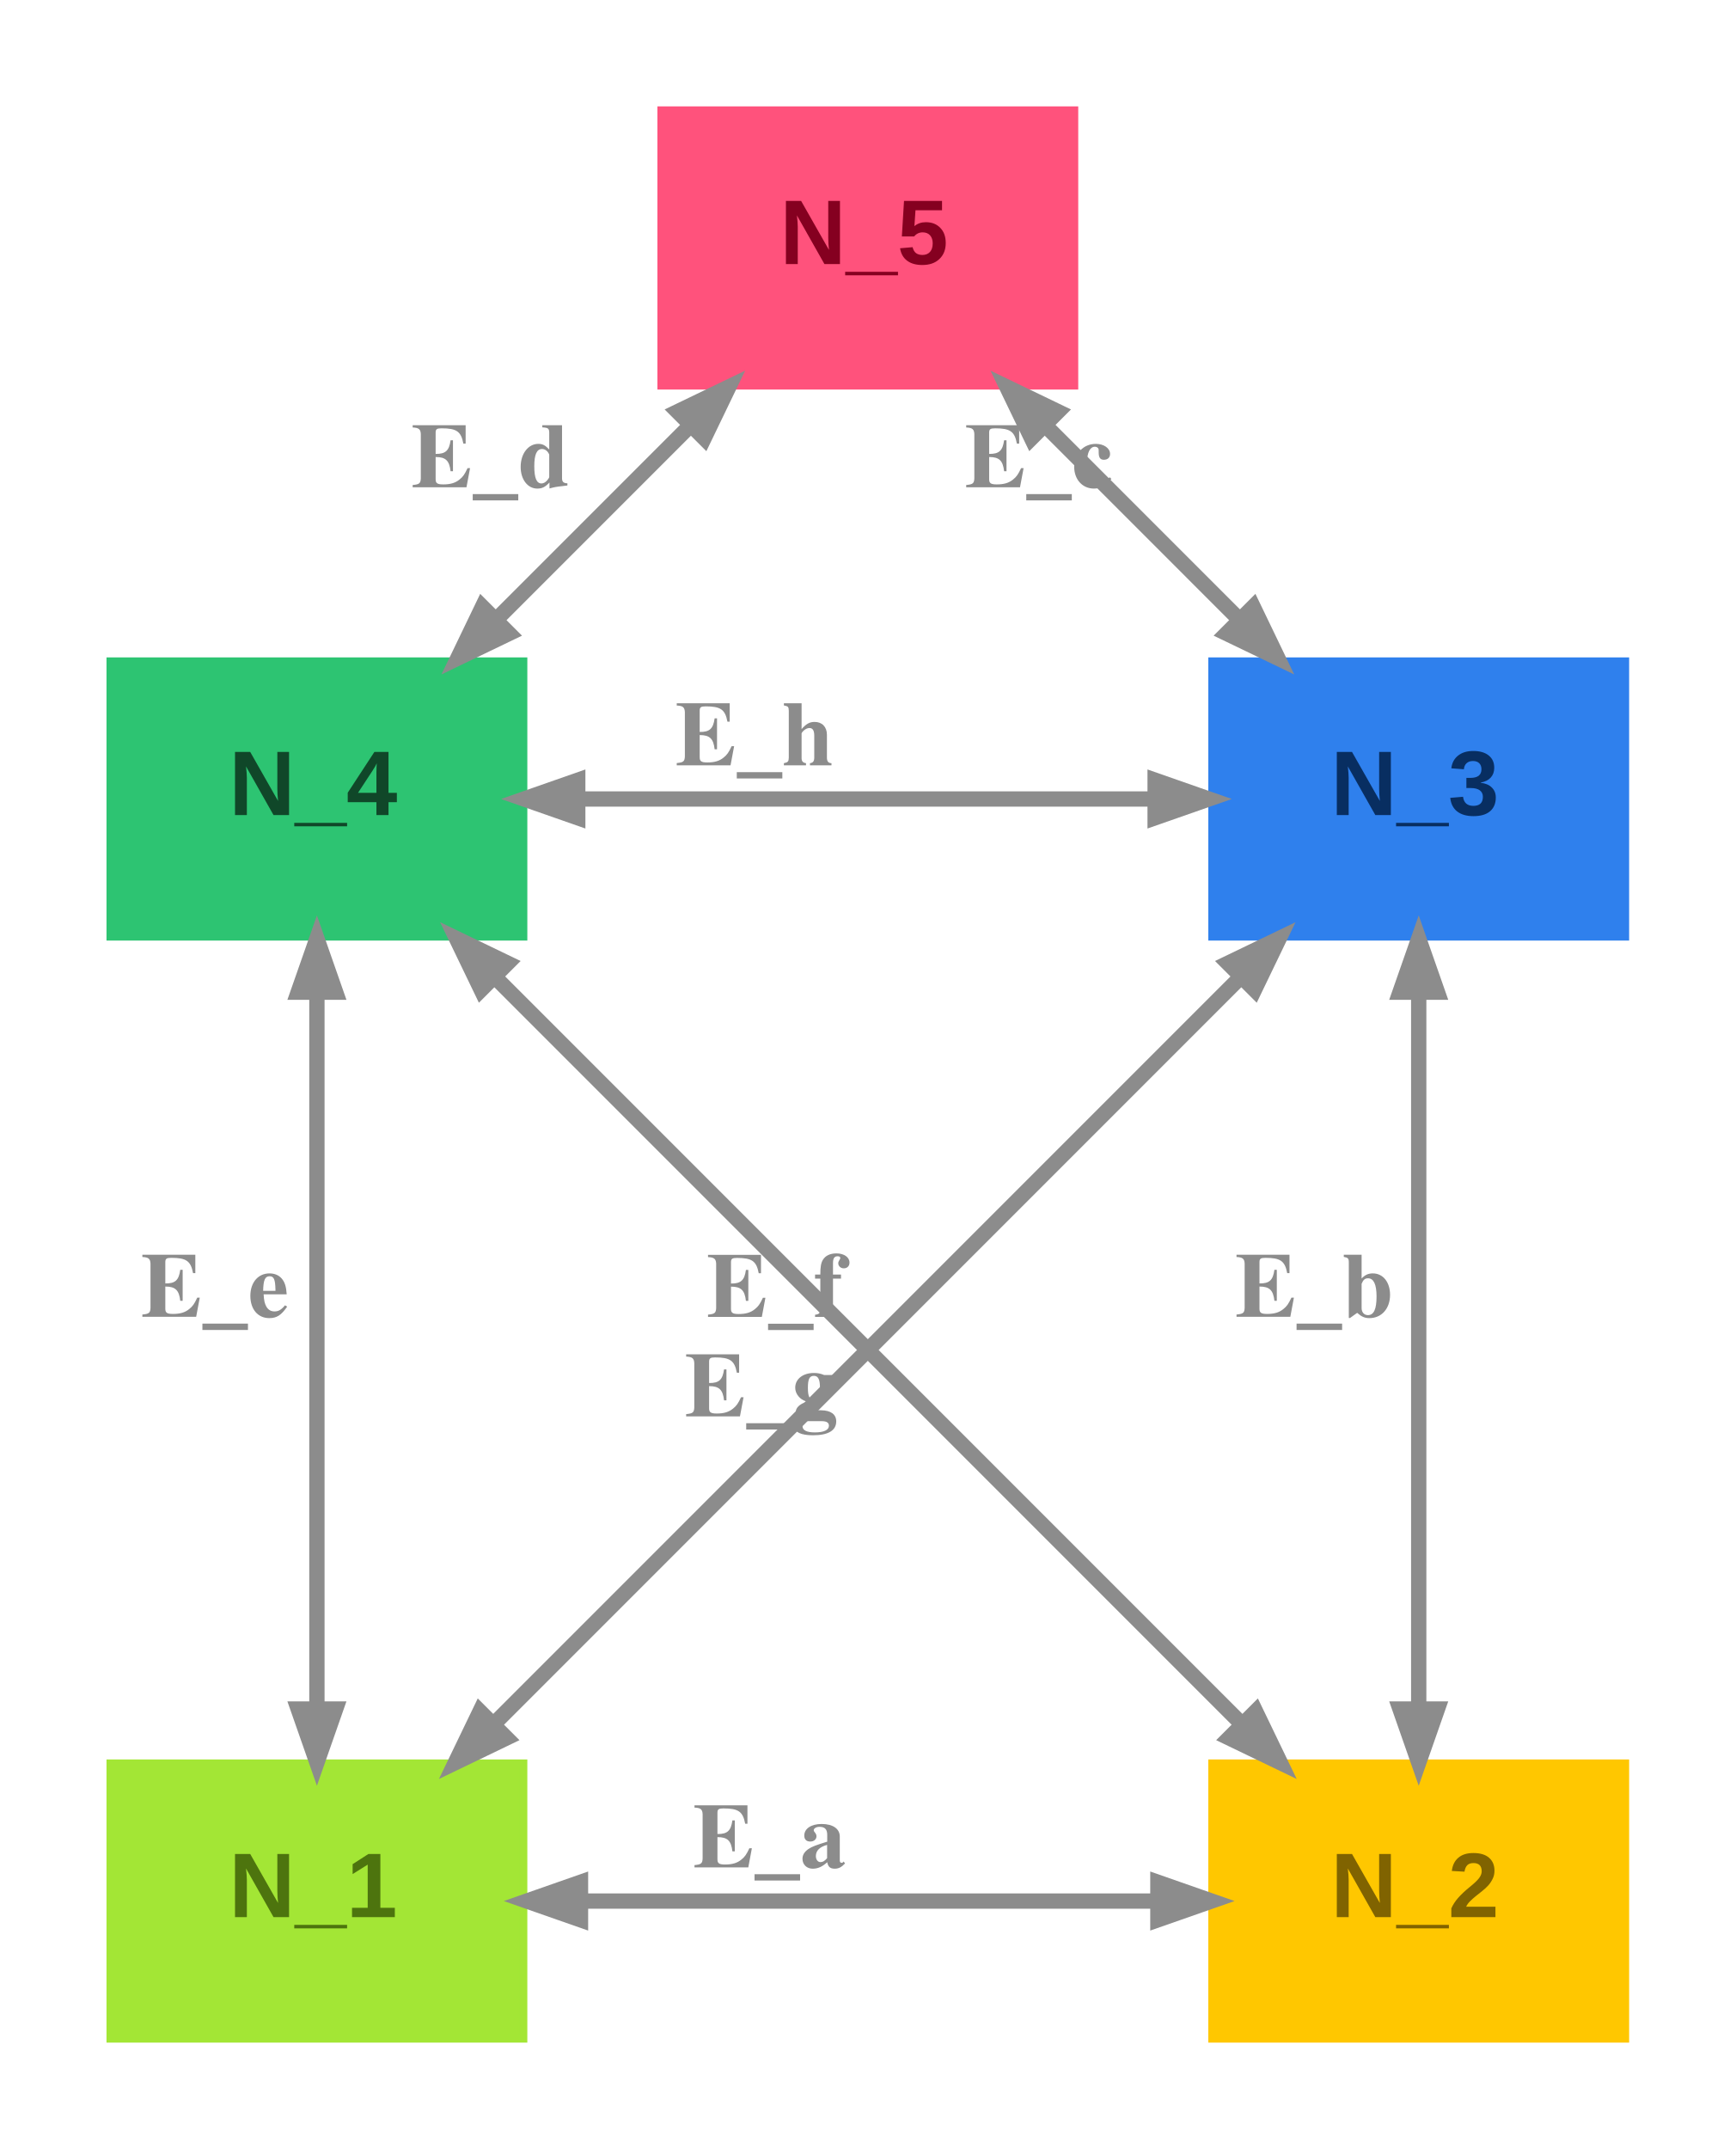
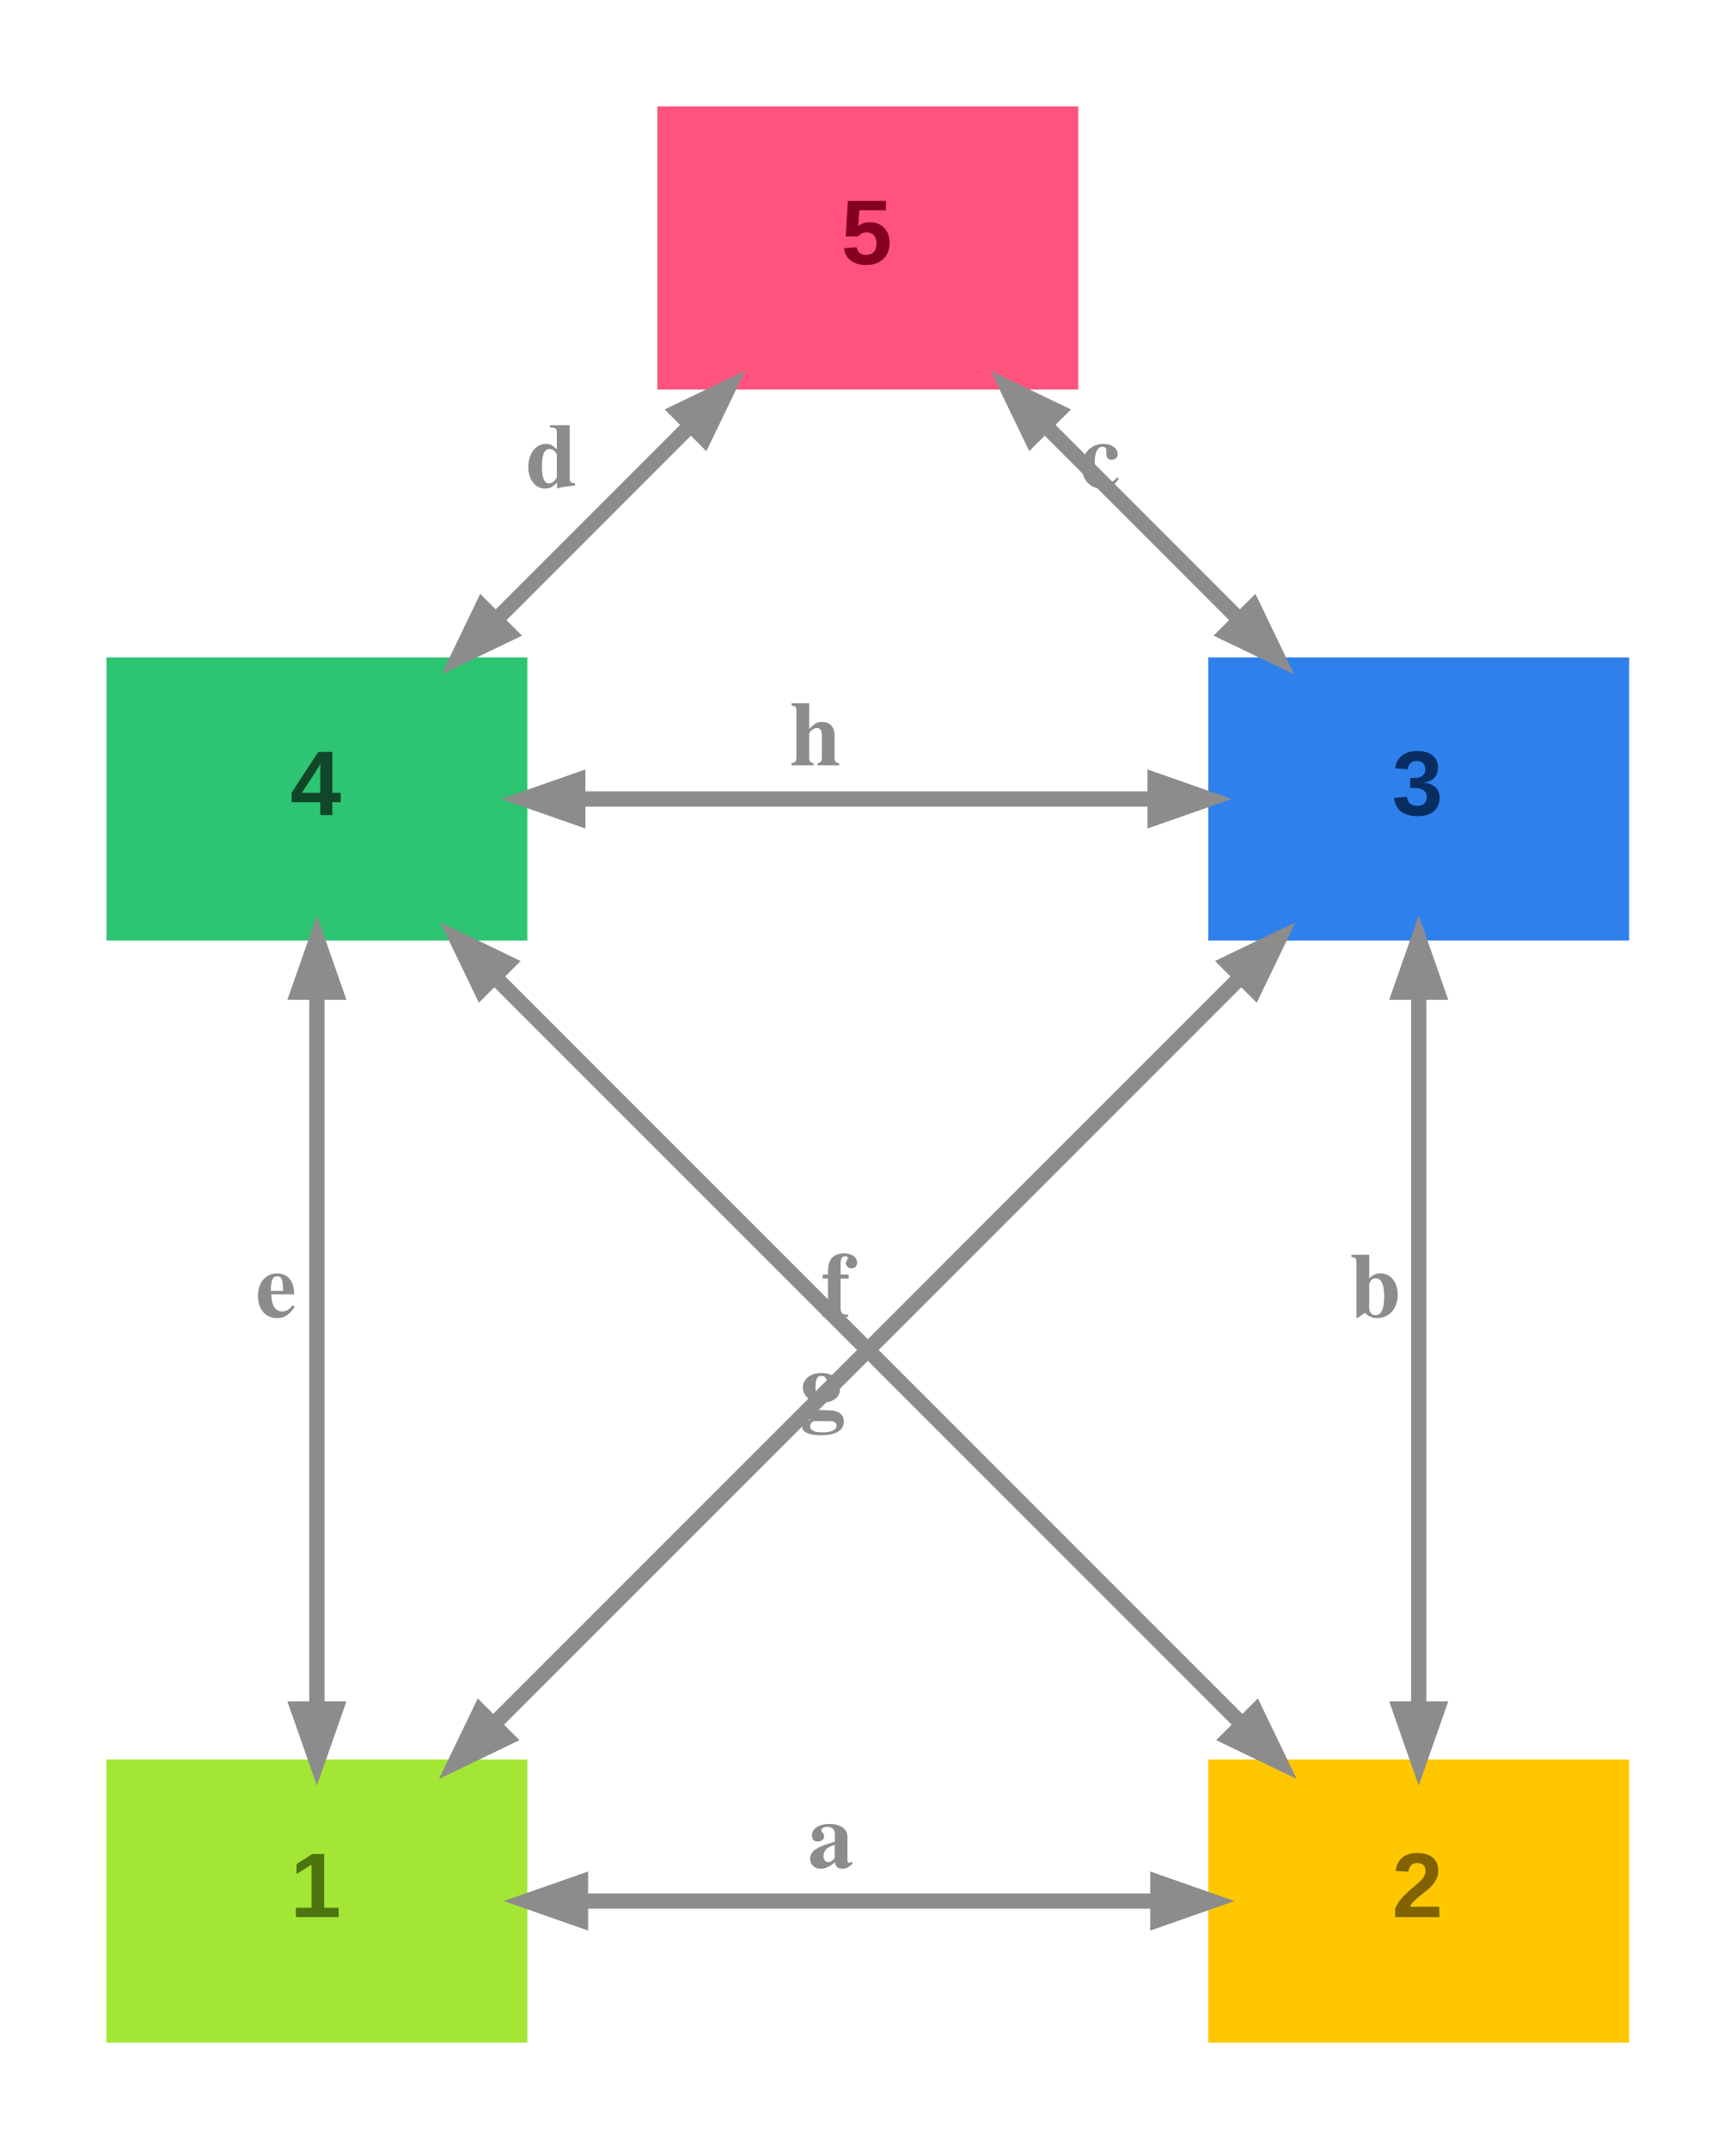
<svg xmlns="http://www.w3.org/2000/svg" width="227pt" height="281pt" viewBox="0.00 0.00 226.80 280.80">
  <g id="graph0" class="graph" transform="scale(1 1) rotate(0) translate(14.4 266.4)">
    <polygon fill="transparent" stroke="transparent" points="-14.4,14.4 -14.4,-266.4 212.4,-266.4 212.4,14.4 -14.4,14.4" />
    <g id="node1" class="node">
      <polygon fill="#a3e635" stroke="#a3e635" points="54,-36 0,-36 0,0 54,0 54,-36" />
-       <text text-anchor="start" x="15.5" y="-15.9" font-family="Arial" font-weight="bold" font-size="12.00" fill="#4d740e">N_1</text>
+       <text text-anchor="start" x="23.5" y="-15.9" font-family="Arial" font-weight="bold" font-size="12.00" fill="#4d740e">1</text>
    </g>
    <g id="node2" class="node">
      <polygon fill="#ffc700" stroke="#ffc700" points="198,-36 144,-36 144,0 198,0 198,-36" />
-       <text text-anchor="start" x="159.5" y="-15.9" font-family="Arial" font-weight="bold" font-size="12.00" fill="#806300">N_2</text>
+       <text text-anchor="start" x="167.5" y="-15.9" font-family="Arial" font-weight="bold" font-size="12.00" fill="#806300">2</text>
    </g>
    <g id="edge1" class="edge">
      <path fill="none" stroke="#8c8c8c" stroke-width="2" d="M136.73,-18C114.03,-18 84.35,-18 61.58,-18" />
      <polygon fill="#8c8c8c" stroke="#8c8c8c" stroke-width="2" points="136.91,-20.45 143.91,-18 136.91,-15.55 136.91,-20.45" />
      <polygon fill="#8c8c8c" stroke="#8c8c8c" stroke-width="2" points="61.45,-15.55 54.45,-18 61.45,-20.45 61.45,-15.55" />
-       <text text-anchor="start" x="76.16" y="-22.4" font-family="Times,serif" font-weight="bold" font-size="12.00" fill="#8c8c8c">E_a</text>
+       <text text-anchor="start" x="91.16" y="-22.4" font-family="Times,serif" font-weight="bold" font-size="12.00" fill="#8c8c8c">a</text>
    </g>
    <g id="node3" class="node">
      <polygon fill="#2f80ed" stroke="#2f80ed" points="198,-180 144,-180 144,-144 198,-144 198,-180" />
-       <text text-anchor="start" x="159.5" y="-159.9" font-family="Arial" font-weight="bold" font-size="12.00" fill="#082e61">N_3</text>
+       <text text-anchor="start" x="167.5" y="-159.9" font-family="Arial" font-weight="bold" font-size="12.00" fill="#082e61">3</text>
    </g>
    <g id="edge3" class="edge">
      <path fill="none" stroke="#8c8c8c" stroke-width="2" d="M147.65,-138.65C120.8,-111.8 77,-68 50.21,-41.21" />
      <polygon fill="#8c8c8c" stroke="#8c8c8c" stroke-width="2" points="146.08,-140.54 152.76,-143.76 149.54,-137.08 146.08,-140.54" />
      <polygon fill="#8c8c8c" stroke="#8c8c8c" stroke-width="2" points="51.77,-39.31 45.09,-36.09 48.31,-42.77 51.77,-39.31" />
-       <text text-anchor="start" x="77.93" y="-94.33" font-family="Times,serif" font-weight="bold" font-size="12.00" fill="#8c8c8c">E_f</text>
+       <text text-anchor="start" x="92.93" y="-94.33" font-family="Times,serif" font-weight="bold" font-size="12.00" fill="#8c8c8c">f</text>
    </g>
    <g id="edge2" class="edge">
      <path fill="none" stroke="#8c8c8c" stroke-width="2" d="M171,-136.48C171,-110.23 171,-69.6 171,-43.4" />
      <polygon fill="#8c8c8c" stroke="#8c8c8c" stroke-width="2" points="168.55,-136.76 171,-143.76 173.45,-136.76 168.55,-136.76" />
      <polygon fill="#8c8c8c" stroke="#8c8c8c" stroke-width="2" points="173.45,-43.09 171,-36.09 168.55,-43.09 173.45,-43.09" />
-       <text text-anchor="start" x="147" y="-94.34" font-family="Times,serif" font-weight="bold" font-size="12.00" fill="#8c8c8c">E_b</text>
+       <text text-anchor="start" x="162" y="-94.34" font-family="Times,serif" font-weight="bold" font-size="12.00" fill="#8c8c8c">b</text>
    </g>
    <g id="node4" class="node">
      <polygon fill="#ff527c" stroke="#ff527c" points="126,-252 72,-252 72,-216 126,-216 126,-252" />
-       <text text-anchor="start" x="87.5" y="-231.9" font-family="Arial" font-weight="bold" font-size="12.00" fill="#850020">N_5</text>
+       <text text-anchor="start" x="95.5" y="-231.9" font-family="Arial" font-weight="bold" font-size="12.00" fill="#850020">5</text>
    </g>
    <g id="edge4" class="edge">
      <path fill="none" stroke="#8c8c8c" stroke-width="2" d="M122.16,-210.84C130.16,-202.84 139.13,-193.87 147.18,-185.82" />
      <polygon fill="#8c8c8c" stroke="#8c8c8c" stroke-width="2" points="120.39,-209.15 117.17,-215.83 123.85,-212.61 120.39,-209.15" />
      <polygon fill="#8c8c8c" stroke="#8c8c8c" stroke-width="2" points="149.37,-187.1 152.59,-180.41 145.9,-183.63 149.37,-187.1" />
-       <text text-anchor="start" x="111.67" y="-202.73" font-family="Times,serif" font-weight="bold" font-size="12.00" fill="#8c8c8c">E_c</text>
+       <text text-anchor="start" x="126.67" y="-202.73" font-family="Times,serif" font-weight="bold" font-size="12.00" fill="#8c8c8c">c</text>
    </g>
    <g id="node5" class="node">
      <polygon fill="#2dc472" stroke="#2dc472" points="54,-180 0,-180 0,-144 54,-144 54,-180" />
-       <text text-anchor="start" x="15.5" y="-159.9" font-family="Arial" font-weight="bold" font-size="12.00" fill="#104729">N_4</text>
+       <text text-anchor="start" x="23.5" y="-159.9" font-family="Arial" font-weight="bold" font-size="12.00" fill="#104729">4</text>
    </g>
    <g id="edge5" class="edge">
      <path fill="none" stroke="#8c8c8c" stroke-width="2" d="M75.84,-210.84C67.84,-202.84 58.87,-193.87 50.82,-185.82" />
      <polygon fill="#8c8c8c" stroke="#8c8c8c" stroke-width="2" points="74.15,-212.61 80.83,-215.83 77.61,-209.15 74.15,-212.61" />
      <polygon fill="#8c8c8c" stroke="#8c8c8c" stroke-width="2" points="52.1,-183.63 45.41,-180.41 48.63,-187.1 52.1,-183.63" />
-       <text text-anchor="start" x="39.33" y="-202.73" font-family="Times,serif" font-weight="bold" font-size="12.00" fill="#8c8c8c">E_d</text>
+       <text text-anchor="start" x="54.33" y="-202.73" font-family="Times,serif" font-weight="bold" font-size="12.00" fill="#8c8c8c">d</text>
    </g>
    <g id="edge6" class="edge">
      <path fill="none" stroke="#8c8c8c" stroke-width="2" d="M27,-136.48C27,-110.23 27,-69.6 27,-43.4" />
      <polygon fill="#8c8c8c" stroke="#8c8c8c" stroke-width="2" points="24.55,-136.76 27,-143.76 29.45,-136.76 24.55,-136.76" />
      <polygon fill="#8c8c8c" stroke="#8c8c8c" stroke-width="2" points="29.45,-43.09 27,-36.09 24.55,-43.09 29.45,-43.09" />
-       <text text-anchor="start" x="4" y="-94.34" font-family="Times,serif" font-weight="bold" font-size="12.00" fill="#8c8c8c">E_e</text>
+       <text text-anchor="start" x="19" y="-94.34" font-family="Times,serif" font-weight="bold" font-size="12.00" fill="#8c8c8c">e</text>
    </g>
    <g id="edge7" class="edge">
      <path fill="none" stroke="#8c8c8c" stroke-width="2" d="M50.35,-138.65C77.2,-111.8 121,-68 147.79,-41.21" />
      <polygon fill="#8c8c8c" stroke="#8c8c8c" stroke-width="2" points="48.46,-137.08 45.24,-143.76 51.92,-140.54 48.46,-137.08" />
      <polygon fill="#8c8c8c" stroke="#8c8c8c" stroke-width="2" points="149.69,-42.77 152.91,-36.09 146.23,-39.31 149.69,-42.77" />
-       <text text-anchor="start" x="75.07" y="-81.33" font-family="Times,serif" font-weight="bold" font-size="12.00" fill="#8c8c8c">E_g</text>
+       <text text-anchor="start" x="90.07" y="-81.33" font-family="Times,serif" font-weight="bold" font-size="12.00" fill="#8c8c8c">g</text>
    </g>
    <g id="edge8" class="edge">
      <path fill="none" stroke="#8c8c8c" stroke-width="2" d="M61.27,-162C83.97,-162 113.65,-162 136.42,-162" />
      <polygon fill="#8c8c8c" stroke="#8c8c8c" stroke-width="2" points="61.09,-159.55 54.09,-162 61.09,-164.45 61.09,-159.55" />
      <polygon fill="#8c8c8c" stroke="#8c8c8c" stroke-width="2" points="136.55,-164.45 143.55,-162 136.55,-159.55 136.55,-164.45" />
-       <text text-anchor="start" x="73.84" y="-166.4" font-family="Times,serif" font-weight="bold" font-size="12.00" fill="#8c8c8c">E_h</text>
+       <text text-anchor="start" x="88.84" y="-166.4" font-family="Times,serif" font-weight="bold" font-size="12.00" fill="#8c8c8c">h</text>
    </g>
  </g>
</svg>
